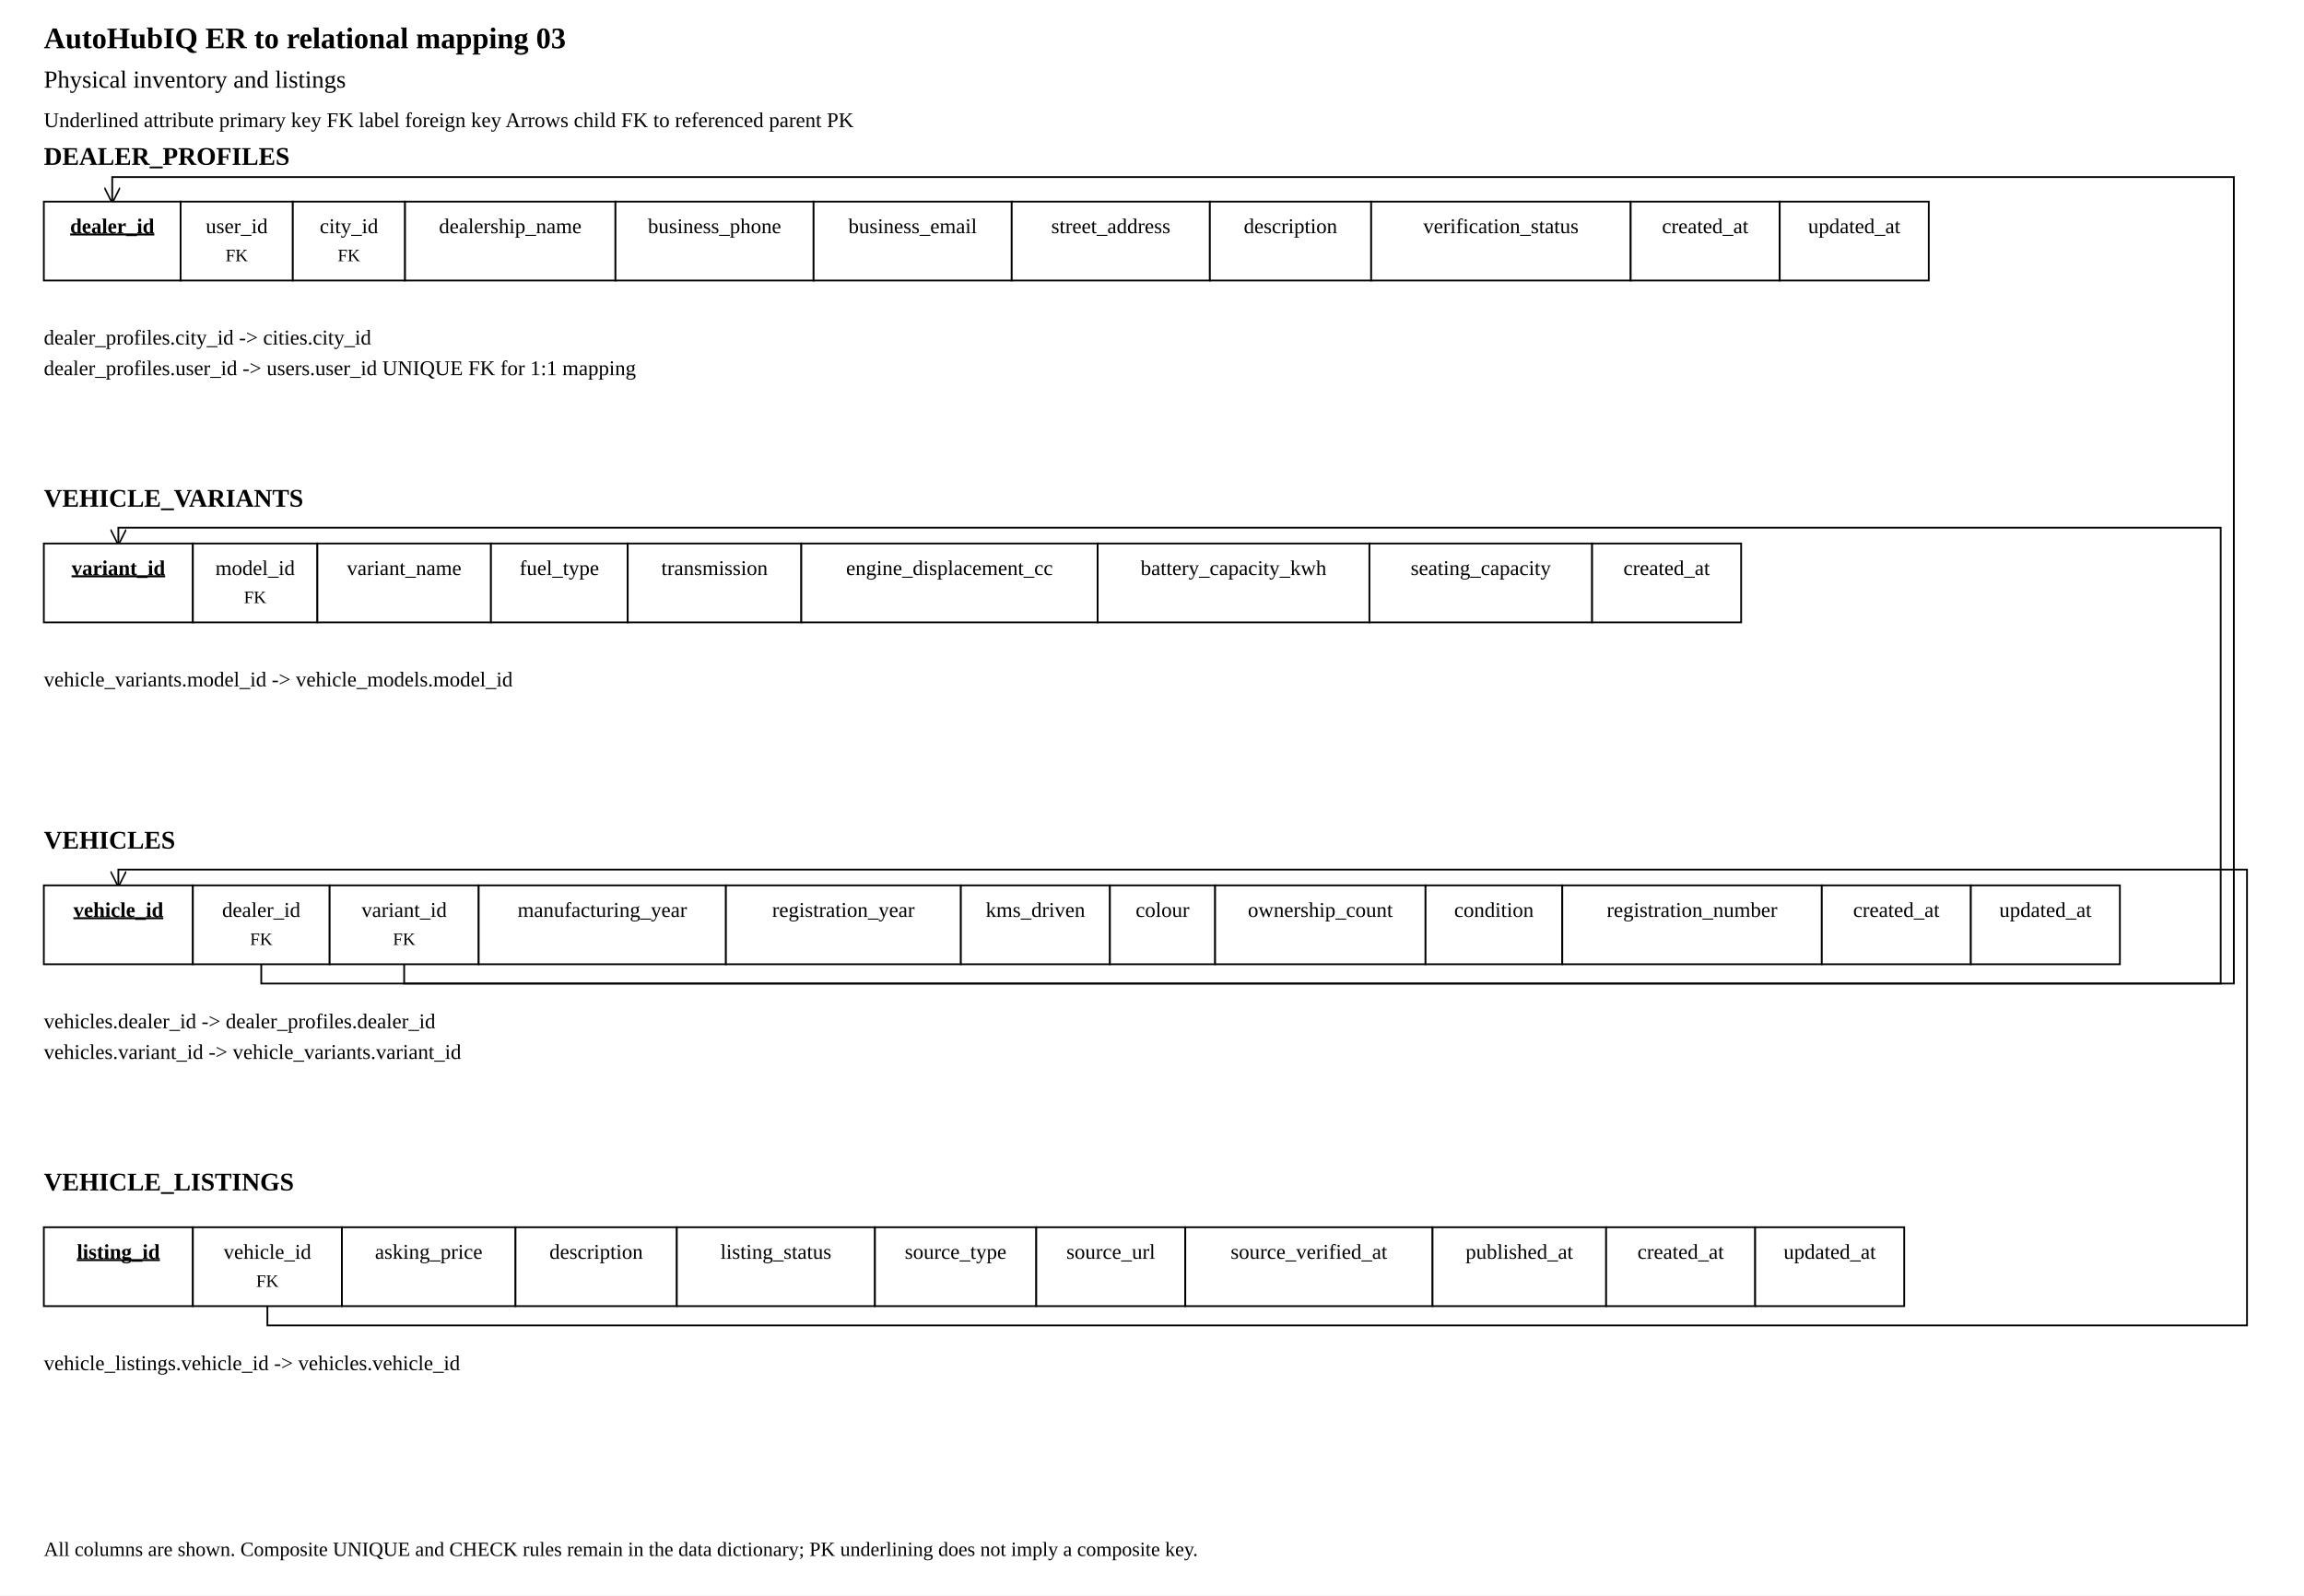
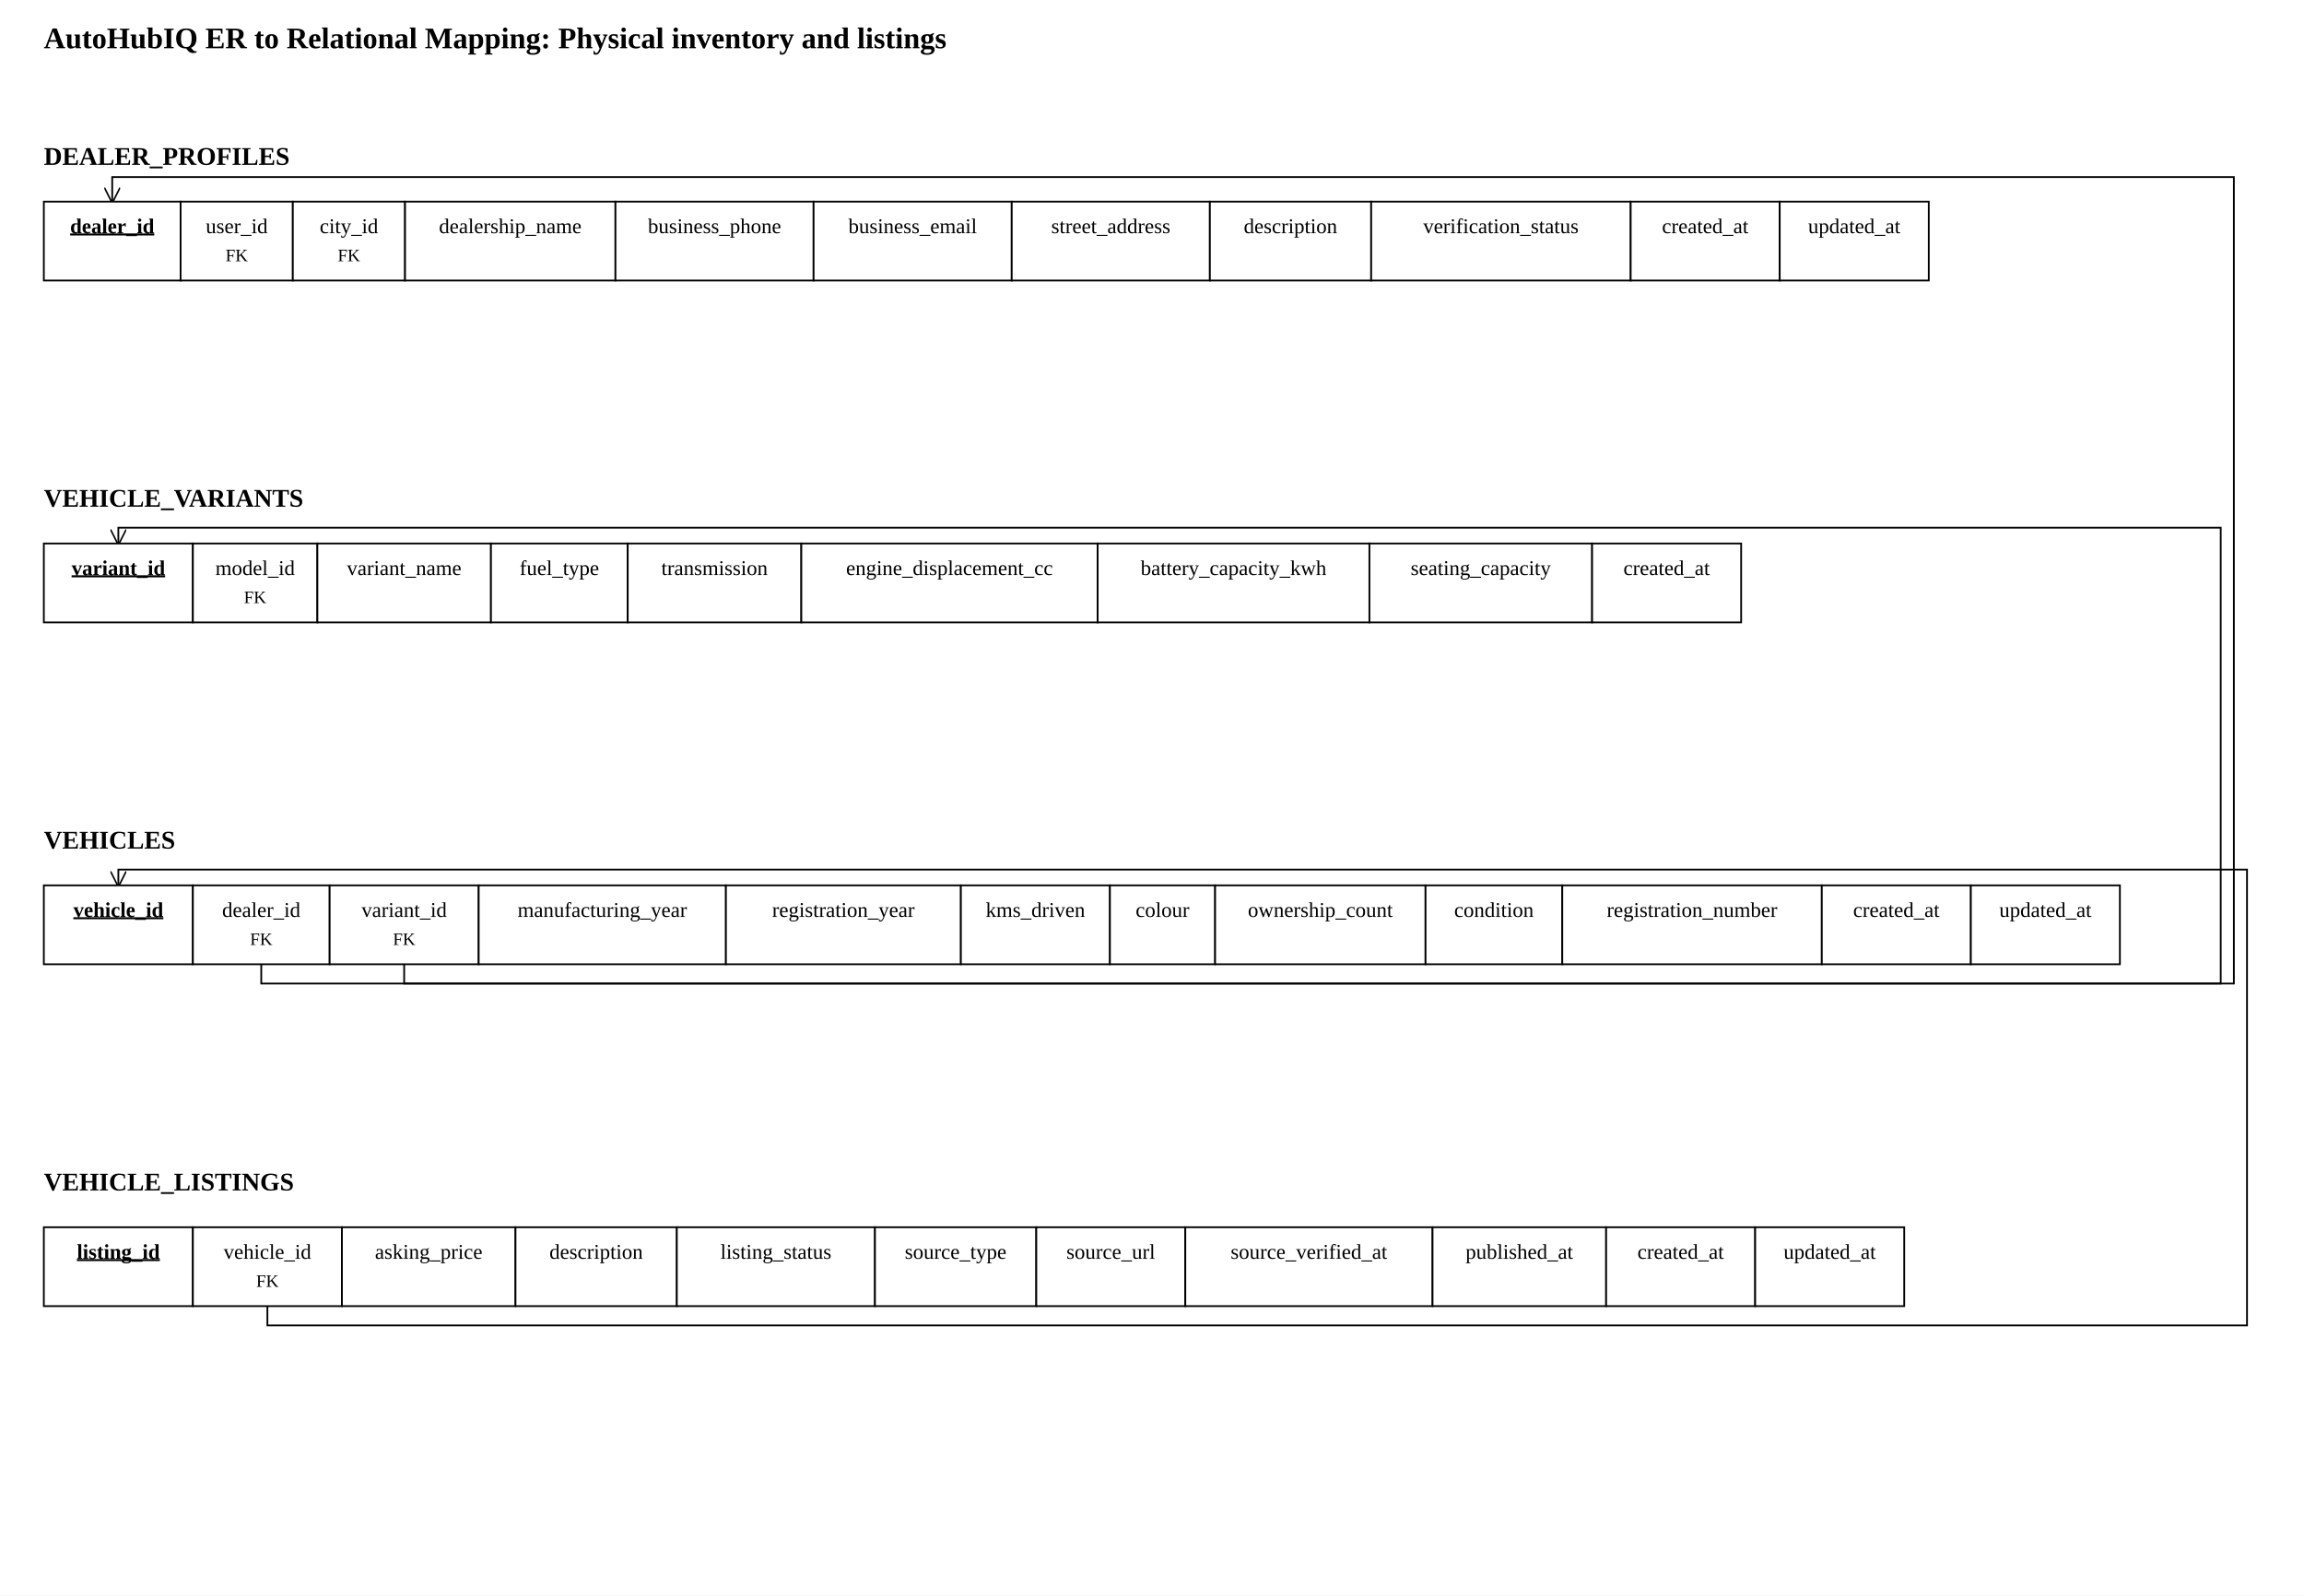
<svg xmlns="http://www.w3.org/2000/svg" width="2628" height="1820" viewBox="0 0 2628 1820" role="img" aria-labelledby="title desc">
  <rect width="2628" height="1820" fill="white" />
-   <text x="50" y="55" font-family="Times New Roman,serif" font-size="34" fill="black" font-weight="bold">AutoHubIQ ER to relational mapping 03</text>
-   <text x="50" y="100" font-family="Times New Roman,serif" font-size="28" fill="black">Physical inventory and listings</text>
-   <text x="50" y="145" font-family="Times New Roman,serif" font-size="24" fill="black">Underlined attribute primary key   FK label foreign key   Arrows child FK to referenced parent PK</text>
+   <text x="50" y="55" font-family="Times New Roman,serif" font-size="34" fill="black" font-weight="bold">AutoHubIQ ER to Relational Mapping: Physical inventory and listings</text>
  <defs>
    <marker id="fk-arrow" viewBox="0 0 10 10" refX="9" refY="5" markerWidth="9" markerHeight="9" orient="auto">
      <path d="M0 0 L10 5 L0 10" fill="none" stroke="black" />
    </marker>
  </defs>
  <path d="M305 1490 V1512 H2563 V992 H135 V1010" fill="none" stroke="black" stroke-width="2" marker-end="url(#fk-arrow)" />
  <path d="M298 1100 V1122 H2548 V202 H128 V230" fill="none" stroke="black" stroke-width="2" marker-end="url(#fk-arrow)" />
  <path d="M461 1100 V1122 H2533 V602 H135 V620" fill="none" stroke="black" stroke-width="2" marker-end="url(#fk-arrow)" />
  <text x="50" y="188" font-family="Times New Roman,serif" font-size="29" fill="black" font-weight="bold">DEALER_PROFILES</text>
  <rect x="50" y="230" width="156" height="90" fill="white" stroke="black" stroke-width="2" />
  <text x="128" y="266" font-family="Times New Roman,serif" font-size="24" fill="black" text-anchor="middle" text-decoration="underline" font-weight="bold">dealer_id</text>
  <rect x="206" y="230" width="128" height="90" fill="white" stroke="black" stroke-width="2" />
  <text x="270" y="266" font-family="Times New Roman,serif" font-size="24" fill="black" text-anchor="middle">user_id</text>
  <text x="270" y="298" font-family="Times New Roman,serif" font-size="20" fill="black" text-anchor="middle">FK</text>
  <rect x="334" y="230" width="128" height="90" fill="white" stroke="black" stroke-width="2" />
  <text x="398" y="266" font-family="Times New Roman,serif" font-size="24" fill="black" text-anchor="middle">city_id</text>
  <text x="398" y="298" font-family="Times New Roman,serif" font-size="20" fill="black" text-anchor="middle">FK</text>
  <rect x="462" y="230" width="240" height="90" fill="white" stroke="black" stroke-width="2" />
  <text x="582" y="266" font-family="Times New Roman,serif" font-size="24" fill="black" text-anchor="middle">dealership_name</text>
  <rect x="702" y="230" width="226" height="90" fill="white" stroke="black" stroke-width="2" />
  <text x="815" y="266" font-family="Times New Roman,serif" font-size="24" fill="black" text-anchor="middle">business_phone</text>
  <rect x="928" y="230" width="226" height="90" fill="white" stroke="black" stroke-width="2" />
  <text x="1041" y="266" font-family="Times New Roman,serif" font-size="24" fill="black" text-anchor="middle">business_email</text>
  <rect x="1154" y="230" width="226" height="90" fill="white" stroke="black" stroke-width="2" />
  <text x="1267" y="266" font-family="Times New Roman,serif" font-size="24" fill="black" text-anchor="middle">street_address</text>
  <rect x="1380" y="230" width="184" height="90" fill="white" stroke="black" stroke-width="2" />
  <text x="1472" y="266" font-family="Times New Roman,serif" font-size="24" fill="black" text-anchor="middle">description</text>
  <rect x="1564" y="230" width="296" height="90" fill="white" stroke="black" stroke-width="2" />
  <text x="1712" y="266" font-family="Times New Roman,serif" font-size="24" fill="black" text-anchor="middle">verification_status</text>
  <rect x="1860" y="230" width="170" height="90" fill="white" stroke="black" stroke-width="2" />
  <text x="1945" y="266" font-family="Times New Roman,serif" font-size="24" fill="black" text-anchor="middle">created_at</text>
  <rect x="2030" y="230" width="170" height="90" fill="white" stroke="black" stroke-width="2" />
  <text x="2115" y="266" font-family="Times New Roman,serif" font-size="24" fill="black" text-anchor="middle">updated_at</text>
-   <text x="50" y="393" font-family="Times New Roman,serif" font-size="24" fill="black">dealer_profiles.city_id -&gt; cities.city_id</text>
-   <text x="50" y="428" font-family="Times New Roman,serif" font-size="24" fill="black">dealer_profiles.user_id -&gt; users.user_id   UNIQUE FK for 1:1 mapping</text>
  <text x="50" y="578" font-family="Times New Roman,serif" font-size="29" fill="black" font-weight="bold">VEHICLE_VARIANTS</text>
  <rect x="50" y="620" width="170" height="90" fill="white" stroke="black" stroke-width="2" />
  <text x="135" y="656" font-family="Times New Roman,serif" font-size="24" fill="black" text-anchor="middle" text-decoration="underline" font-weight="bold">variant_id</text>
  <rect x="220" y="620" width="142" height="90" fill="white" stroke="black" stroke-width="2" />
  <text x="291" y="656" font-family="Times New Roman,serif" font-size="24" fill="black" text-anchor="middle">model_id</text>
  <text x="291" y="688" font-family="Times New Roman,serif" font-size="20" fill="black" text-anchor="middle">FK</text>
  <rect x="362" y="620" width="198" height="90" fill="white" stroke="black" stroke-width="2" />
  <text x="461" y="656" font-family="Times New Roman,serif" font-size="24" fill="black" text-anchor="middle">variant_name</text>
  <rect x="560" y="620" width="156" height="90" fill="white" stroke="black" stroke-width="2" />
  <text x="638" y="656" font-family="Times New Roman,serif" font-size="24" fill="black" text-anchor="middle">fuel_type</text>
  <rect x="716" y="620" width="198" height="90" fill="white" stroke="black" stroke-width="2" />
  <text x="815" y="656" font-family="Times New Roman,serif" font-size="24" fill="black" text-anchor="middle">transmission</text>
  <rect x="914" y="620" width="338" height="90" fill="white" stroke="black" stroke-width="2" />
  <text x="1083" y="656" font-family="Times New Roman,serif" font-size="24" fill="black" text-anchor="middle">engine_displacement_cc</text>
  <rect x="1252" y="620" width="310" height="90" fill="white" stroke="black" stroke-width="2" />
  <text x="1407" y="656" font-family="Times New Roman,serif" font-size="24" fill="black" text-anchor="middle">battery_capacity_kwh</text>
  <rect x="1562" y="620" width="254" height="90" fill="white" stroke="black" stroke-width="2" />
  <text x="1689" y="656" font-family="Times New Roman,serif" font-size="24" fill="black" text-anchor="middle">seating_capacity</text>
  <rect x="1816" y="620" width="170" height="90" fill="white" stroke="black" stroke-width="2" />
  <text x="1901" y="656" font-family="Times New Roman,serif" font-size="24" fill="black" text-anchor="middle">created_at</text>
-   <text x="50" y="783" font-family="Times New Roman,serif" font-size="24" fill="black">vehicle_variants.model_id -&gt; vehicle_models.model_id</text>
  <text x="50" y="968" font-family="Times New Roman,serif" font-size="29" fill="black" font-weight="bold">VEHICLES</text>
  <rect x="50" y="1010" width="170" height="90" fill="white" stroke="black" stroke-width="2" />
  <text x="135" y="1046" font-family="Times New Roman,serif" font-size="24" fill="black" text-anchor="middle" text-decoration="underline" font-weight="bold">vehicle_id</text>
  <rect x="220" y="1010" width="156" height="90" fill="white" stroke="black" stroke-width="2" />
  <text x="298" y="1046" font-family="Times New Roman,serif" font-size="24" fill="black" text-anchor="middle">dealer_id</text>
  <text x="298" y="1078" font-family="Times New Roman,serif" font-size="20" fill="black" text-anchor="middle">FK</text>
  <rect x="376" y="1010" width="170" height="90" fill="white" stroke="black" stroke-width="2" />
  <text x="461" y="1046" font-family="Times New Roman,serif" font-size="24" fill="black" text-anchor="middle">variant_id</text>
  <text x="461" y="1078" font-family="Times New Roman,serif" font-size="20" fill="black" text-anchor="middle">FK</text>
  <rect x="546" y="1010" width="282" height="90" fill="white" stroke="black" stroke-width="2" />
  <text x="687" y="1046" font-family="Times New Roman,serif" font-size="24" fill="black" text-anchor="middle">manufacturing_year</text>
  <rect x="828" y="1010" width="268" height="90" fill="white" stroke="black" stroke-width="2" />
  <text x="962" y="1046" font-family="Times New Roman,serif" font-size="24" fill="black" text-anchor="middle">registration_year</text>
  <rect x="1096" y="1010" width="170" height="90" fill="white" stroke="black" stroke-width="2" />
  <text x="1181" y="1046" font-family="Times New Roman,serif" font-size="24" fill="black" text-anchor="middle">kms_driven</text>
  <rect x="1266" y="1010" width="120" height="90" fill="white" stroke="black" stroke-width="2" />
  <text x="1326" y="1046" font-family="Times New Roman,serif" font-size="24" fill="black" text-anchor="middle">colour</text>
  <rect x="1386" y="1010" width="240" height="90" fill="white" stroke="black" stroke-width="2" />
  <text x="1506" y="1046" font-family="Times New Roman,serif" font-size="24" fill="black" text-anchor="middle">ownership_count</text>
  <rect x="1626" y="1010" width="156" height="90" fill="white" stroke="black" stroke-width="2" />
  <text x="1704" y="1046" font-family="Times New Roman,serif" font-size="24" fill="black" text-anchor="middle">condition</text>
  <rect x="1782" y="1010" width="296" height="90" fill="white" stroke="black" stroke-width="2" />
  <text x="1930" y="1046" font-family="Times New Roman,serif" font-size="24" fill="black" text-anchor="middle">registration_number</text>
  <rect x="2078" y="1010" width="170" height="90" fill="white" stroke="black" stroke-width="2" />
  <text x="2163" y="1046" font-family="Times New Roman,serif" font-size="24" fill="black" text-anchor="middle">created_at</text>
  <rect x="2248" y="1010" width="170" height="90" fill="white" stroke="black" stroke-width="2" />
  <text x="2333" y="1046" font-family="Times New Roman,serif" font-size="24" fill="black" text-anchor="middle">updated_at</text>
-   <text x="50" y="1173" font-family="Times New Roman,serif" font-size="24" fill="black">vehicles.dealer_id -&gt; dealer_profiles.dealer_id</text>
-   <text x="50" y="1208" font-family="Times New Roman,serif" font-size="24" fill="black">vehicles.variant_id -&gt; vehicle_variants.variant_id</text>
  <text x="50" y="1358" font-family="Times New Roman,serif" font-size="29" fill="black" font-weight="bold">VEHICLE_LISTINGS</text>
  <rect x="50" y="1400" width="170" height="90" fill="white" stroke="black" stroke-width="2" />
  <text x="135" y="1436" font-family="Times New Roman,serif" font-size="24" fill="black" text-anchor="middle" text-decoration="underline" font-weight="bold">listing_id</text>
  <rect x="220" y="1400" width="170" height="90" fill="white" stroke="black" stroke-width="2" />
  <text x="305" y="1436" font-family="Times New Roman,serif" font-size="24" fill="black" text-anchor="middle">vehicle_id</text>
  <text x="305" y="1468" font-family="Times New Roman,serif" font-size="20" fill="black" text-anchor="middle">FK</text>
  <rect x="390" y="1400" width="198" height="90" fill="white" stroke="black" stroke-width="2" />
  <text x="489" y="1436" font-family="Times New Roman,serif" font-size="24" fill="black" text-anchor="middle">asking_price</text>
  <rect x="588" y="1400" width="184" height="90" fill="white" stroke="black" stroke-width="2" />
  <text x="680" y="1436" font-family="Times New Roman,serif" font-size="24" fill="black" text-anchor="middle">description</text>
  <rect x="772" y="1400" width="226" height="90" fill="white" stroke="black" stroke-width="2" />
  <text x="885" y="1436" font-family="Times New Roman,serif" font-size="24" fill="black" text-anchor="middle">listing_status</text>
  <rect x="998" y="1400" width="184" height="90" fill="white" stroke="black" stroke-width="2" />
  <text x="1090" y="1436" font-family="Times New Roman,serif" font-size="24" fill="black" text-anchor="middle">source_type</text>
  <rect x="1182" y="1400" width="170" height="90" fill="white" stroke="black" stroke-width="2" />
  <text x="1267" y="1436" font-family="Times New Roman,serif" font-size="24" fill="black" text-anchor="middle">source_url</text>
  <rect x="1352" y="1400" width="282" height="90" fill="white" stroke="black" stroke-width="2" />
  <text x="1493" y="1436" font-family="Times New Roman,serif" font-size="24" fill="black" text-anchor="middle">source_verified_at</text>
  <rect x="1634" y="1400" width="198" height="90" fill="white" stroke="black" stroke-width="2" />
  <text x="1733" y="1436" font-family="Times New Roman,serif" font-size="24" fill="black" text-anchor="middle">published_at</text>
  <rect x="1832" y="1400" width="170" height="90" fill="white" stroke="black" stroke-width="2" />
  <text x="1917" y="1436" font-family="Times New Roman,serif" font-size="24" fill="black" text-anchor="middle">created_at</text>
  <rect x="2002" y="1400" width="170" height="90" fill="white" stroke="black" stroke-width="2" />
  <text x="2087" y="1436" font-family="Times New Roman,serif" font-size="24" fill="black" text-anchor="middle">updated_at</text>
-   <text x="50" y="1563" font-family="Times New Roman,serif" font-size="24" fill="black">vehicle_listings.vehicle_id -&gt; vehicles.vehicle_id</text>
-   <text x="50" y="1775" font-family="Times New Roman,serif" font-size="23" fill="black">All columns are shown. Composite UNIQUE and CHECK rules remain in the data dictionary; PK underlining does not imply a composite key.</text>
</svg>
